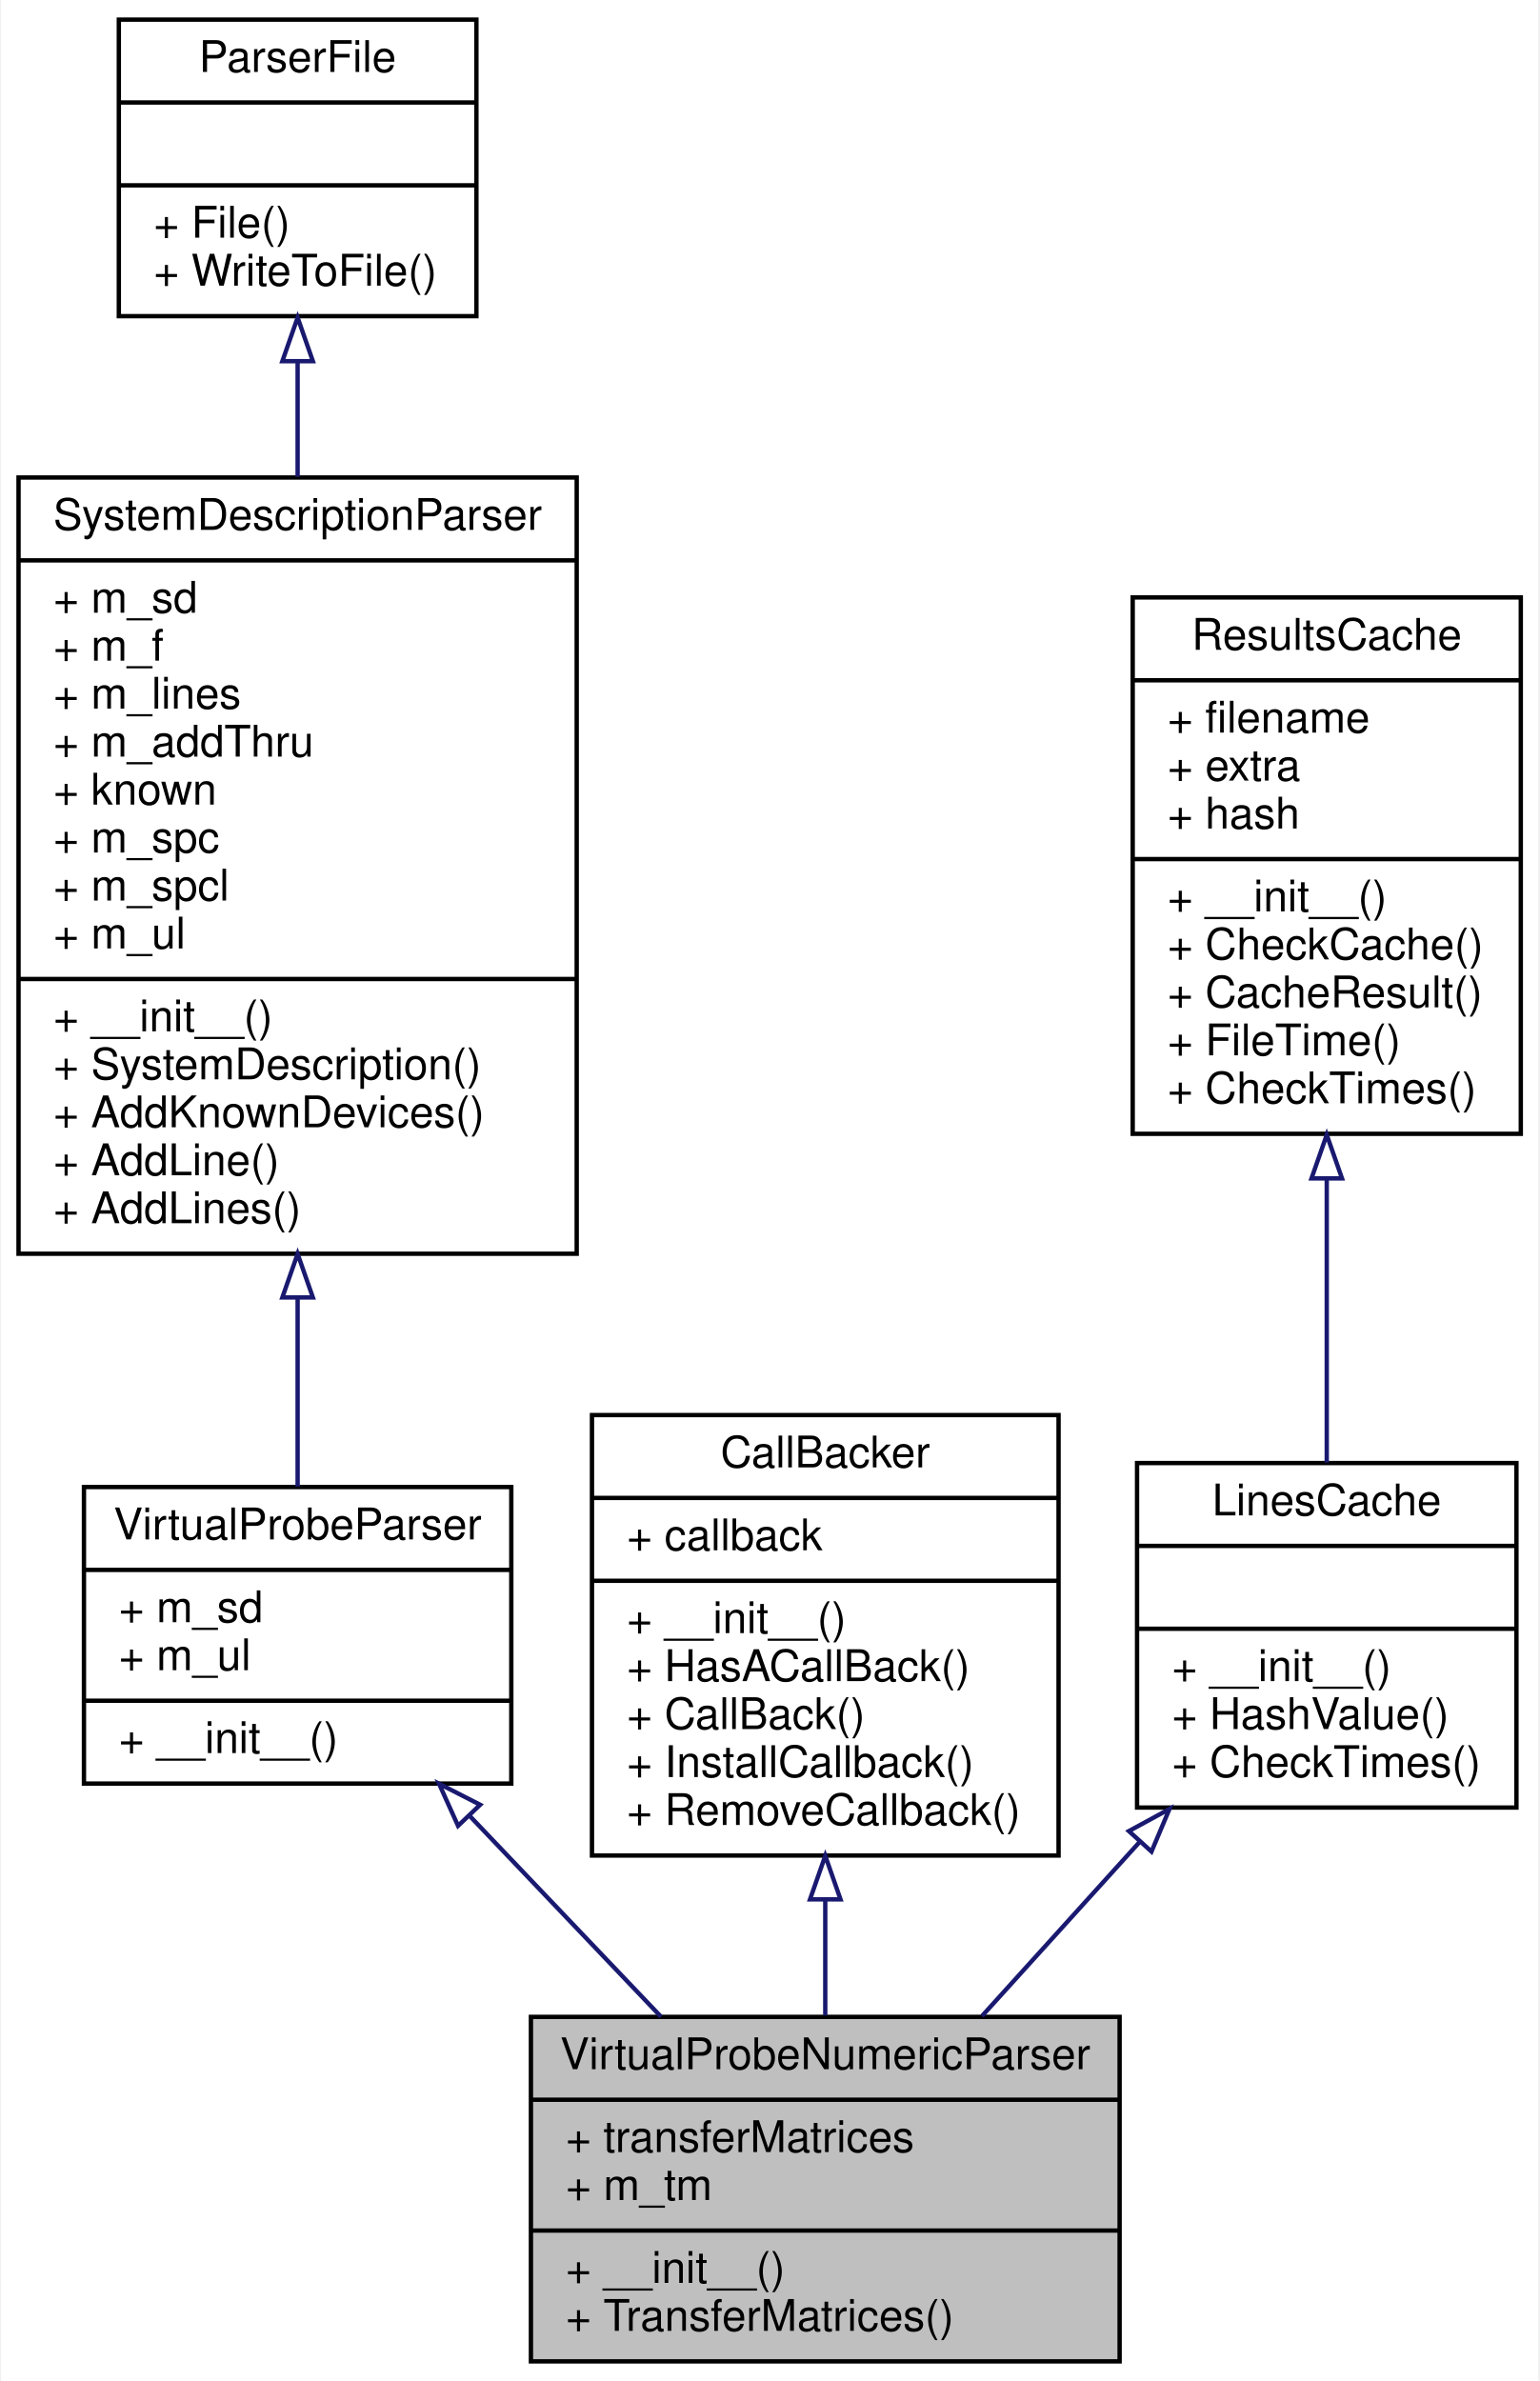
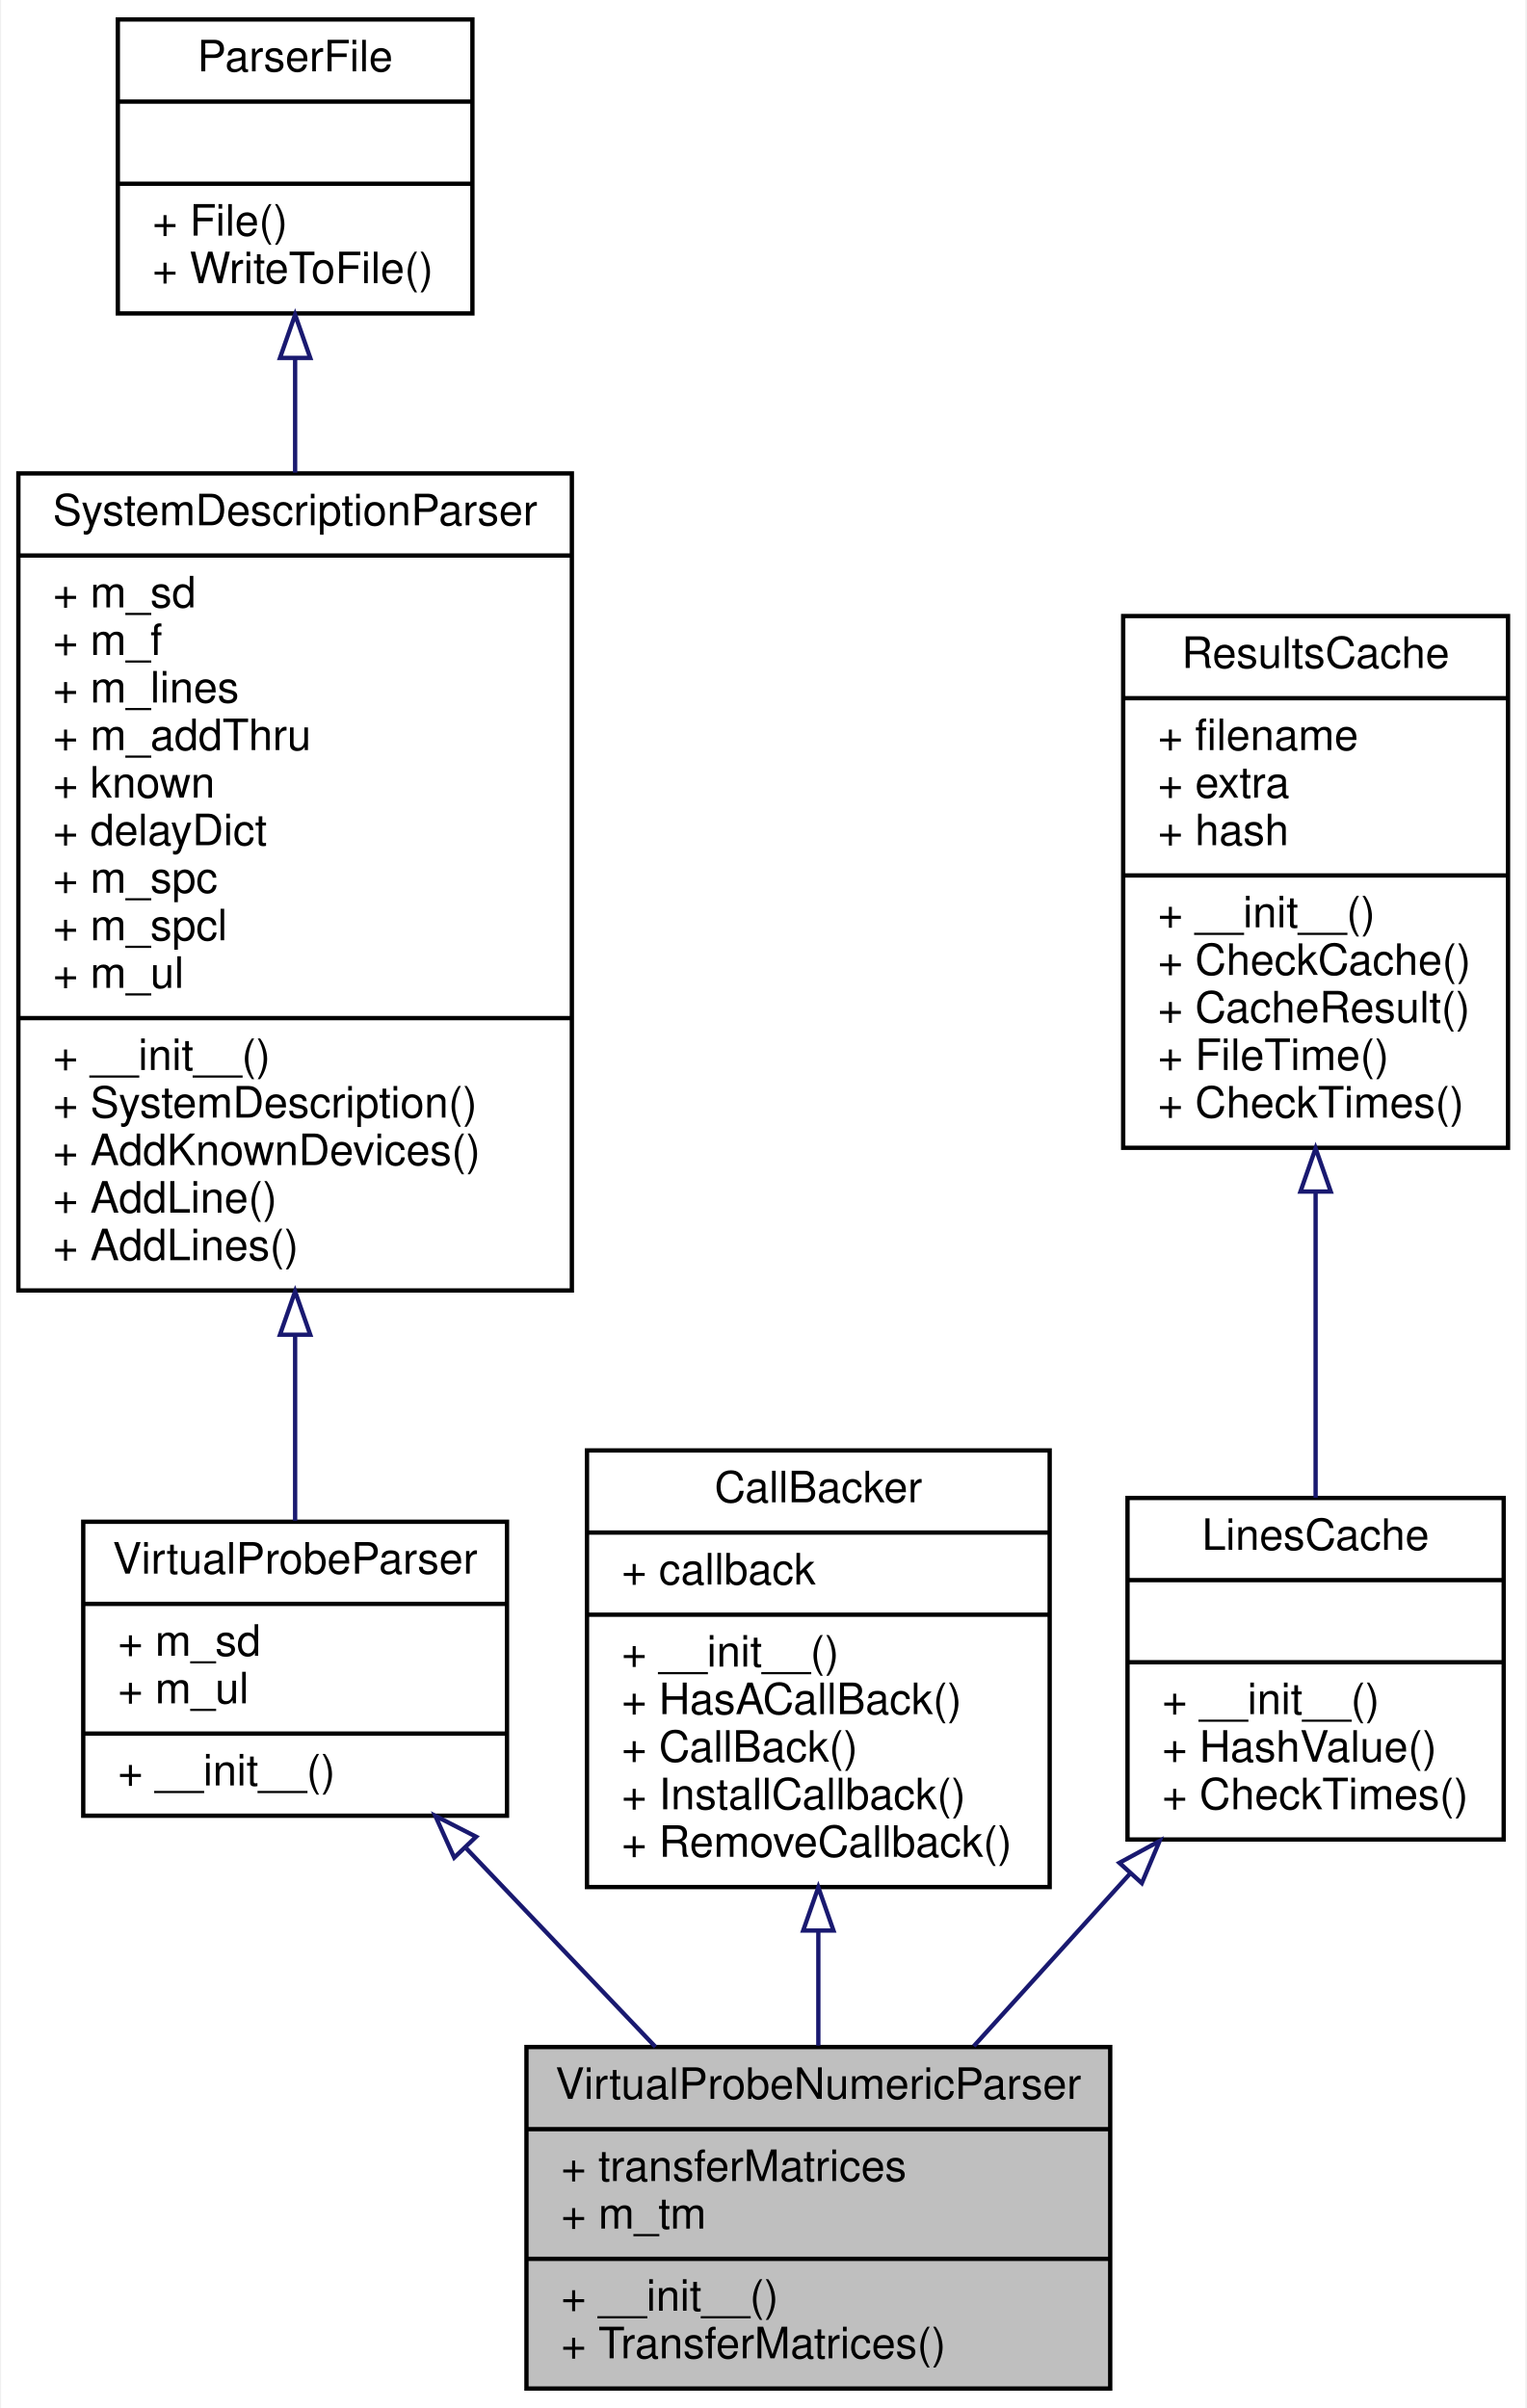
- <svg xmlns="http://www.w3.org/2000/svg" xmlns:xlink="http://www.w3.org/1999/xlink" width="353pt" height="546pt" viewBox="0.00 0.00 352.50 546.00">
-   <g id="graph0" class="graph" transform="scale(1 1) rotate(0) translate(4 542)">
-     <polygon fill="#ffffff" stroke="transparent" points="-4,4 -4,-542 348.5,-542 348.5,4 -4,4" />
+ <svg xmlns="http://www.w3.org/2000/svg" xmlns:xlink="http://www.w3.org/1999/xlink" width="353pt" height="557pt" viewBox="0.00 0.00 352.50 557.00">
+   <g id="graph0" class="graph" transform="scale(1 1) rotate(0) translate(4 553)">
+     <polygon fill="#ffffff" stroke="transparent" points="-4,4 -4,-553 348.5,-553 348.5,4 -4,4" />
    <g id="node1" class="node">
      <polygon fill="#bfbfbf" stroke="#000000" points="117.5,-.5 117.5,-79.5 252.5,-79.5 252.5,-.5 117.5,-.5" />
      <text text-anchor="middle" x="185" y="-67.5" font-family="Helvetica,sans-Serif" font-size="10.00" fill="#000000">VirtualProbeNumericParser</text>
      <polyline fill="none" stroke="#000000" points="117.5,-60.5 252.5,-60.5 " />
      <text text-anchor="start" x="125.5" y="-48.5" font-family="Helvetica,sans-Serif" font-size="10.00" fill="#000000">+ transferMatrices</text>
      <text text-anchor="start" x="125.5" y="-37.5" font-family="Helvetica,sans-Serif" font-size="10.00" fill="#000000">+ m_tm</text>
      <polyline fill="none" stroke="#000000" points="117.5,-30.5 252.5,-30.5 " />
      <text text-anchor="start" x="125.5" y="-18.5" font-family="Helvetica,sans-Serif" font-size="10.00" fill="#000000">+ __init__()</text>
      <text text-anchor="start" x="125.5" y="-7.5" font-family="Helvetica,sans-Serif" font-size="10.00" fill="#000000">+ TransferMatrices()</text>
    </g>
    <g id="node2" class="node">
      <g id="a_node2">
        <a xlink:href="classSignalIntegrity_1_1Lib_1_1Parsers_1_1VirtualProbeParser_1_1VirtualProbeParser.xhtml" target="_top" xlink:title="base class for netlist based virtual probing solutions ">
          <polygon fill="#ffffff" stroke="#000000" points="15,-133 15,-201 113,-201 113,-133 15,-133" />
          <text text-anchor="middle" x="64" y="-189" font-family="Helvetica,sans-Serif" font-size="10.00" fill="#000000">VirtualProbeParser</text>
          <polyline fill="none" stroke="#000000" points="15,-182 113,-182 " />
          <text text-anchor="start" x="23" y="-170" font-family="Helvetica,sans-Serif" font-size="10.00" fill="#000000">+ m_sd</text>
          <text text-anchor="start" x="23" y="-159" font-family="Helvetica,sans-Serif" font-size="10.00" fill="#000000">+ m_ul</text>
          <polyline fill="none" stroke="#000000" points="15,-152 113,-152 " />
          <text text-anchor="start" x="23" y="-140" font-family="Helvetica,sans-Serif" font-size="10.00" fill="#000000">+ __init__()</text>
        </a>
      </g>
    </g>
    <g id="edge1" class="edge">
      <path fill="none" stroke="#191970" d="M103.603,-125.433C117.664,-110.675 133.442,-94.114 147.337,-79.531" />
      <polygon fill="none" stroke="#191970" points="100.79,-123.312 96.426,-132.966 105.858,-128.141 100.79,-123.312" />
    </g>
    <g id="node3" class="node">
      <g id="a_node3">
        <a xlink:href="classSignalIntegrity_1_1Lib_1_1Parsers_1_1SystemDescriptionParser_1_1SystemDescriptionParser.xhtml" target="_top" xlink:title="Parses netlists and produces system descriptions. ">
-           <polygon fill="#ffffff" stroke="#000000" points="0,-254.5 0,-432.5 128,-432.5 128,-254.5 0,-254.5" />
-           <text text-anchor="middle" x="64" y="-420.5" font-family="Helvetica,sans-Serif" font-size="10.00" fill="#000000">SystemDescriptionParser</text>
-           <polyline fill="none" stroke="#000000" points="0,-413.5 128,-413.5 " />
-           <text text-anchor="start" x="8" y="-401.5" font-family="Helvetica,sans-Serif" font-size="10.00" fill="#000000">+ m_sd</text>
-           <text text-anchor="start" x="8" y="-390.5" font-family="Helvetica,sans-Serif" font-size="10.00" fill="#000000">+ m_f</text>
-           <text text-anchor="start" x="8" y="-379.5" font-family="Helvetica,sans-Serif" font-size="10.00" fill="#000000">+ m_lines</text>
-           <text text-anchor="start" x="8" y="-368.5" font-family="Helvetica,sans-Serif" font-size="10.00" fill="#000000">+ m_addThru</text>
-           <text text-anchor="start" x="8" y="-357.5" font-family="Helvetica,sans-Serif" font-size="10.00" fill="#000000">+ known</text>
+           <polygon fill="#ffffff" stroke="#000000" points="0,-254.5 0,-443.5 128,-443.5 128,-254.5 0,-254.5" />
+           <text text-anchor="middle" x="64" y="-431.5" font-family="Helvetica,sans-Serif" font-size="10.00" fill="#000000">SystemDescriptionParser</text>
+           <polyline fill="none" stroke="#000000" points="0,-424.5 128,-424.5 " />
+           <text text-anchor="start" x="8" y="-412.5" font-family="Helvetica,sans-Serif" font-size="10.00" fill="#000000">+ m_sd</text>
+           <text text-anchor="start" x="8" y="-401.5" font-family="Helvetica,sans-Serif" font-size="10.00" fill="#000000">+ m_f</text>
+           <text text-anchor="start" x="8" y="-390.5" font-family="Helvetica,sans-Serif" font-size="10.00" fill="#000000">+ m_lines</text>
+           <text text-anchor="start" x="8" y="-379.5" font-family="Helvetica,sans-Serif" font-size="10.00" fill="#000000">+ m_addThru</text>
+           <text text-anchor="start" x="8" y="-368.5" font-family="Helvetica,sans-Serif" font-size="10.00" fill="#000000">+ known</text>
+           <text text-anchor="start" x="8" y="-357.5" font-family="Helvetica,sans-Serif" font-size="10.00" fill="#000000">+ delayDict</text>
          <text text-anchor="start" x="8" y="-346.5" font-family="Helvetica,sans-Serif" font-size="10.00" fill="#000000">+ m_spc</text>
          <text text-anchor="start" x="8" y="-335.5" font-family="Helvetica,sans-Serif" font-size="10.00" fill="#000000">+ m_spcl</text>
          <text text-anchor="start" x="8" y="-324.5" font-family="Helvetica,sans-Serif" font-size="10.00" fill="#000000">+ m_ul</text>
          <polyline fill="none" stroke="#000000" points="0,-317.5 128,-317.5 " />
          <text text-anchor="start" x="8" y="-305.5" font-family="Helvetica,sans-Serif" font-size="10.00" fill="#000000">+ __init__()</text>
          <text text-anchor="start" x="8" y="-294.5" font-family="Helvetica,sans-Serif" font-size="10.00" fill="#000000">+ SystemDescription()</text>
          <text text-anchor="start" x="8" y="-283.5" font-family="Helvetica,sans-Serif" font-size="10.00" fill="#000000">+ AddKnownDevices()</text>
          <text text-anchor="start" x="8" y="-272.5" font-family="Helvetica,sans-Serif" font-size="10.00" fill="#000000">+ AddLine()</text>
          <text text-anchor="start" x="8" y="-261.5" font-family="Helvetica,sans-Serif" font-size="10.00" fill="#000000">+ AddLines()</text>
        </a>
      </g>
    </g>
    <g id="edge2" class="edge">
-       <path fill="none" stroke="#191970" d="M64,-244.247C64,-228.753 64,-213.718 64,-201.094" />
-       <polygon fill="none" stroke="#191970" points="60.5,-244.474 64,-254.474 67.5,-244.474 60.5,-244.474" />
+       <path fill="none" stroke="#191970" d="M64,-244.066C64,-228.63 64,-213.742 64,-201.236" />
+       <polygon fill="none" stroke="#191970" points="60.5,-244.268 64,-254.268 67.5,-244.268 60.5,-244.268" />
    </g>
    <g id="node4" class="node">
      <g id="a_node4">
        <a xlink:href="classSignalIntegrity_1_1Lib_1_1Parsers_1_1ParserFile_1_1ParserFile.xhtml" target="_top" xlink:title="file handling base class for parsers ">
-           <polygon fill="#ffffff" stroke="#000000" points="23,-469.5 23,-537.5 105,-537.5 105,-469.5 23,-469.5" />
-           <text text-anchor="middle" x="64" y="-525.5" font-family="Helvetica,sans-Serif" font-size="10.00" fill="#000000">ParserFile</text>
-           <polyline fill="none" stroke="#000000" points="23,-518.5 105,-518.5 " />
-           <text text-anchor="middle" x="64" y="-506.5" font-family="Helvetica,sans-Serif" font-size="10.00" fill="#000000"> </text>
-           <polyline fill="none" stroke="#000000" points="23,-499.5 105,-499.5 " />
-           <text text-anchor="start" x="31" y="-487.5" font-family="Helvetica,sans-Serif" font-size="10.00" fill="#000000">+ File()</text>
-           <text text-anchor="start" x="31" y="-476.5" font-family="Helvetica,sans-Serif" font-size="10.00" fill="#000000">+ WriteToFile()</text>
+           <polygon fill="#ffffff" stroke="#000000" points="23,-480.5 23,-548.5 105,-548.5 105,-480.5 23,-480.5" />
+           <text text-anchor="middle" x="64" y="-536.5" font-family="Helvetica,sans-Serif" font-size="10.00" fill="#000000">ParserFile</text>
+           <polyline fill="none" stroke="#000000" points="23,-529.5 105,-529.5 " />
+           <text text-anchor="middle" x="64" y="-517.5" font-family="Helvetica,sans-Serif" font-size="10.00" fill="#000000"> </text>
+           <polyline fill="none" stroke="#000000" points="23,-510.5 105,-510.5 " />
+           <text text-anchor="start" x="31" y="-498.5" font-family="Helvetica,sans-Serif" font-size="10.00" fill="#000000">+ File()</text>
+           <text text-anchor="start" x="31" y="-487.5" font-family="Helvetica,sans-Serif" font-size="10.00" fill="#000000">+ WriteToFile()</text>
        </a>
      </g>
    </g>
    <g id="edge3" class="edge">
-       <path fill="none" stroke="#191970" d="M64,-459.028C64,-450.717 64,-441.765 64,-432.651" />
-       <polygon fill="none" stroke="#191970" points="60.5,-459.176 64,-469.176 67.5,-459.176 60.5,-459.176" />
+       <path fill="none" stroke="#191970" d="M64,-470.089C64,-461.794 64,-452.839 64,-443.685" />
+       <polygon fill="none" stroke="#191970" points="60.5,-470.208 64,-480.208 67.5,-470.208 60.5,-470.208" />
    </g>
    <g id="node5" class="node">
      <g id="a_node5">
        <a xlink:href="classSignalIntegrity_1_1Lib_1_1CallBacker_1_1CallBacker.xhtml" target="_top" xlink:title="Handles Callbacks that allow progress reporting during long calculations and capability to abort...">
          <polygon fill="#ffffff" stroke="#000000" points="131.5,-116.5 131.5,-217.5 238.5,-217.5 238.5,-116.5 131.5,-116.5" />
          <text text-anchor="middle" x="185" y="-205.5" font-family="Helvetica,sans-Serif" font-size="10.00" fill="#000000">CallBacker</text>
          <polyline fill="none" stroke="#000000" points="131.5,-198.5 238.5,-198.5 " />
          <text text-anchor="start" x="139.5" y="-186.5" font-family="Helvetica,sans-Serif" font-size="10.00" fill="#000000">+ callback</text>
          <polyline fill="none" stroke="#000000" points="131.5,-179.5 238.5,-179.5 " />
          <text text-anchor="start" x="139.5" y="-167.5" font-family="Helvetica,sans-Serif" font-size="10.00" fill="#000000">+ __init__()</text>
          <text text-anchor="start" x="139.5" y="-156.5" font-family="Helvetica,sans-Serif" font-size="10.00" fill="#000000">+ HasACallBack()</text>
          <text text-anchor="start" x="139.5" y="-145.5" font-family="Helvetica,sans-Serif" font-size="10.00" fill="#000000">+ CallBack()</text>
          <text text-anchor="start" x="139.5" y="-134.5" font-family="Helvetica,sans-Serif" font-size="10.00" fill="#000000">+ InstallCallback()</text>
          <text text-anchor="start" x="139.5" y="-123.5" font-family="Helvetica,sans-Serif" font-size="10.00" fill="#000000">+ RemoveCallback()</text>
        </a>
      </g>
    </g>
    <g id="edge4" class="edge">
      <path fill="none" stroke="#191970" d="M185,-106.345C185,-97.339 185,-88.257 185,-79.824" />
      <polygon fill="none" stroke="#191970" points="181.5,-106.441 185,-116.441 188.5,-106.441 181.5,-106.441" />
    </g>
    <g id="node6" class="node">
      <g id="a_node6">
        <a xlink:href="classSignalIntegrity_1_1Lib_1_1ResultsCache_1_1LinesCache.xhtml" target="_top" xlink:title="Caches results calculated based on netlist lines, as used in all of the parser classes. ">
          <polygon fill="#ffffff" stroke="#000000" points="256.5,-127.5 256.5,-206.5 343.5,-206.5 343.5,-127.5 256.5,-127.5" />
          <text text-anchor="middle" x="300" y="-194.5" font-family="Helvetica,sans-Serif" font-size="10.00" fill="#000000">LinesCache</text>
          <polyline fill="none" stroke="#000000" points="256.5,-187.5 343.5,-187.5 " />
          <text text-anchor="middle" x="300" y="-175.5" font-family="Helvetica,sans-Serif" font-size="10.00" fill="#000000"> </text>
          <polyline fill="none" stroke="#000000" points="256.5,-168.5 343.5,-168.5 " />
          <text text-anchor="start" x="264.5" y="-156.5" font-family="Helvetica,sans-Serif" font-size="10.00" fill="#000000">+ __init__()</text>
          <text text-anchor="start" x="264.5" y="-145.5" font-family="Helvetica,sans-Serif" font-size="10.00" fill="#000000">+ HashValue()</text>
          <text text-anchor="start" x="264.5" y="-134.5" font-family="Helvetica,sans-Serif" font-size="10.00" fill="#000000">+ CheckTimes()</text>
        </a>
      </g>
    </g>
    <g id="edge5" class="edge">
      <path fill="none" stroke="#191970" d="M257.049,-119.567C245.162,-106.44 232.387,-92.331 220.943,-79.694" />
      <polygon fill="none" stroke="#191970" points="254.622,-122.102 263.929,-127.165 259.811,-117.403 254.622,-122.102" />
    </g>
    <g id="node7" class="node">
      <g id="a_node7">
        <a xlink:href="classSignalIntegrity_1_1Lib_1_1ResultsCache_1_1ResultsCache.xhtml" target="_top" xlink:title="base class for results caching ">
-           <polygon fill="#ffffff" stroke="#000000" points="255.5,-282 255.5,-405 344.5,-405 344.5,-282 255.5,-282" />
-           <text text-anchor="middle" x="300" y="-393" font-family="Helvetica,sans-Serif" font-size="10.00" fill="#000000">ResultsCache</text>
-           <polyline fill="none" stroke="#000000" points="255.5,-386 344.5,-386 " />
-           <text text-anchor="start" x="263.5" y="-374" font-family="Helvetica,sans-Serif" font-size="10.00" fill="#000000">+ filename</text>
-           <text text-anchor="start" x="263.5" y="-363" font-family="Helvetica,sans-Serif" font-size="10.00" fill="#000000">+ extra</text>
-           <text text-anchor="start" x="263.5" y="-352" font-family="Helvetica,sans-Serif" font-size="10.00" fill="#000000">+ hash</text>
-           <polyline fill="none" stroke="#000000" points="255.5,-345 344.5,-345 " />
-           <text text-anchor="start" x="263.5" y="-333" font-family="Helvetica,sans-Serif" font-size="10.00" fill="#000000">+ __init__()</text>
-           <text text-anchor="start" x="263.5" y="-322" font-family="Helvetica,sans-Serif" font-size="10.00" fill="#000000">+ CheckCache()</text>
-           <text text-anchor="start" x="263.5" y="-311" font-family="Helvetica,sans-Serif" font-size="10.00" fill="#000000">+ CacheResult()</text>
-           <text text-anchor="start" x="263.5" y="-300" font-family="Helvetica,sans-Serif" font-size="10.00" fill="#000000">+ FileTime()</text>
-           <text text-anchor="start" x="263.5" y="-289" font-family="Helvetica,sans-Serif" font-size="10.00" fill="#000000">+ CheckTimes()</text>
+           <polygon fill="#ffffff" stroke="#000000" points="255.5,-287.5 255.5,-410.5 344.5,-410.5 344.5,-287.5 255.5,-287.5" />
+           <text text-anchor="middle" x="300" y="-398.5" font-family="Helvetica,sans-Serif" font-size="10.00" fill="#000000">ResultsCache</text>
+           <polyline fill="none" stroke="#000000" points="255.5,-391.5 344.5,-391.5 " />
+           <text text-anchor="start" x="263.5" y="-379.5" font-family="Helvetica,sans-Serif" font-size="10.00" fill="#000000">+ filename</text>
+           <text text-anchor="start" x="263.5" y="-368.5" font-family="Helvetica,sans-Serif" font-size="10.00" fill="#000000">+ extra</text>
+           <text text-anchor="start" x="263.5" y="-357.5" font-family="Helvetica,sans-Serif" font-size="10.00" fill="#000000">+ hash</text>
+           <polyline fill="none" stroke="#000000" points="255.5,-350.5 344.5,-350.5 " />
+           <text text-anchor="start" x="263.5" y="-338.5" font-family="Helvetica,sans-Serif" font-size="10.00" fill="#000000">+ __init__()</text>
+           <text text-anchor="start" x="263.5" y="-327.5" font-family="Helvetica,sans-Serif" font-size="10.00" fill="#000000">+ CheckCache()</text>
+           <text text-anchor="start" x="263.5" y="-316.5" font-family="Helvetica,sans-Serif" font-size="10.00" fill="#000000">+ CacheResult()</text>
+           <text text-anchor="start" x="263.5" y="-305.5" font-family="Helvetica,sans-Serif" font-size="10.00" fill="#000000">+ FileTime()</text>
+           <text text-anchor="start" x="263.5" y="-294.5" font-family="Helvetica,sans-Serif" font-size="10.00" fill="#000000">+ CheckTimes()</text>
        </a>
      </g>
    </g>
    <g id="edge6" class="edge">
-       <path fill="none" stroke="#191970" d="M300,-271.683C300,-249.466 300,-225.808 300,-206.613" />
-       <polygon fill="none" stroke="#191970" points="296.5,-271.769 300,-281.769 303.5,-271.769 296.5,-271.769" />
+       <path fill="none" stroke="#191970" d="M300,-277.211C300,-253.158 300,-227.23 300,-206.568" />
+       <polygon fill="none" stroke="#191970" points="296.5,-277.383 300,-287.383 303.5,-277.383 296.5,-277.383" />
    </g>
  </g>
</svg>
